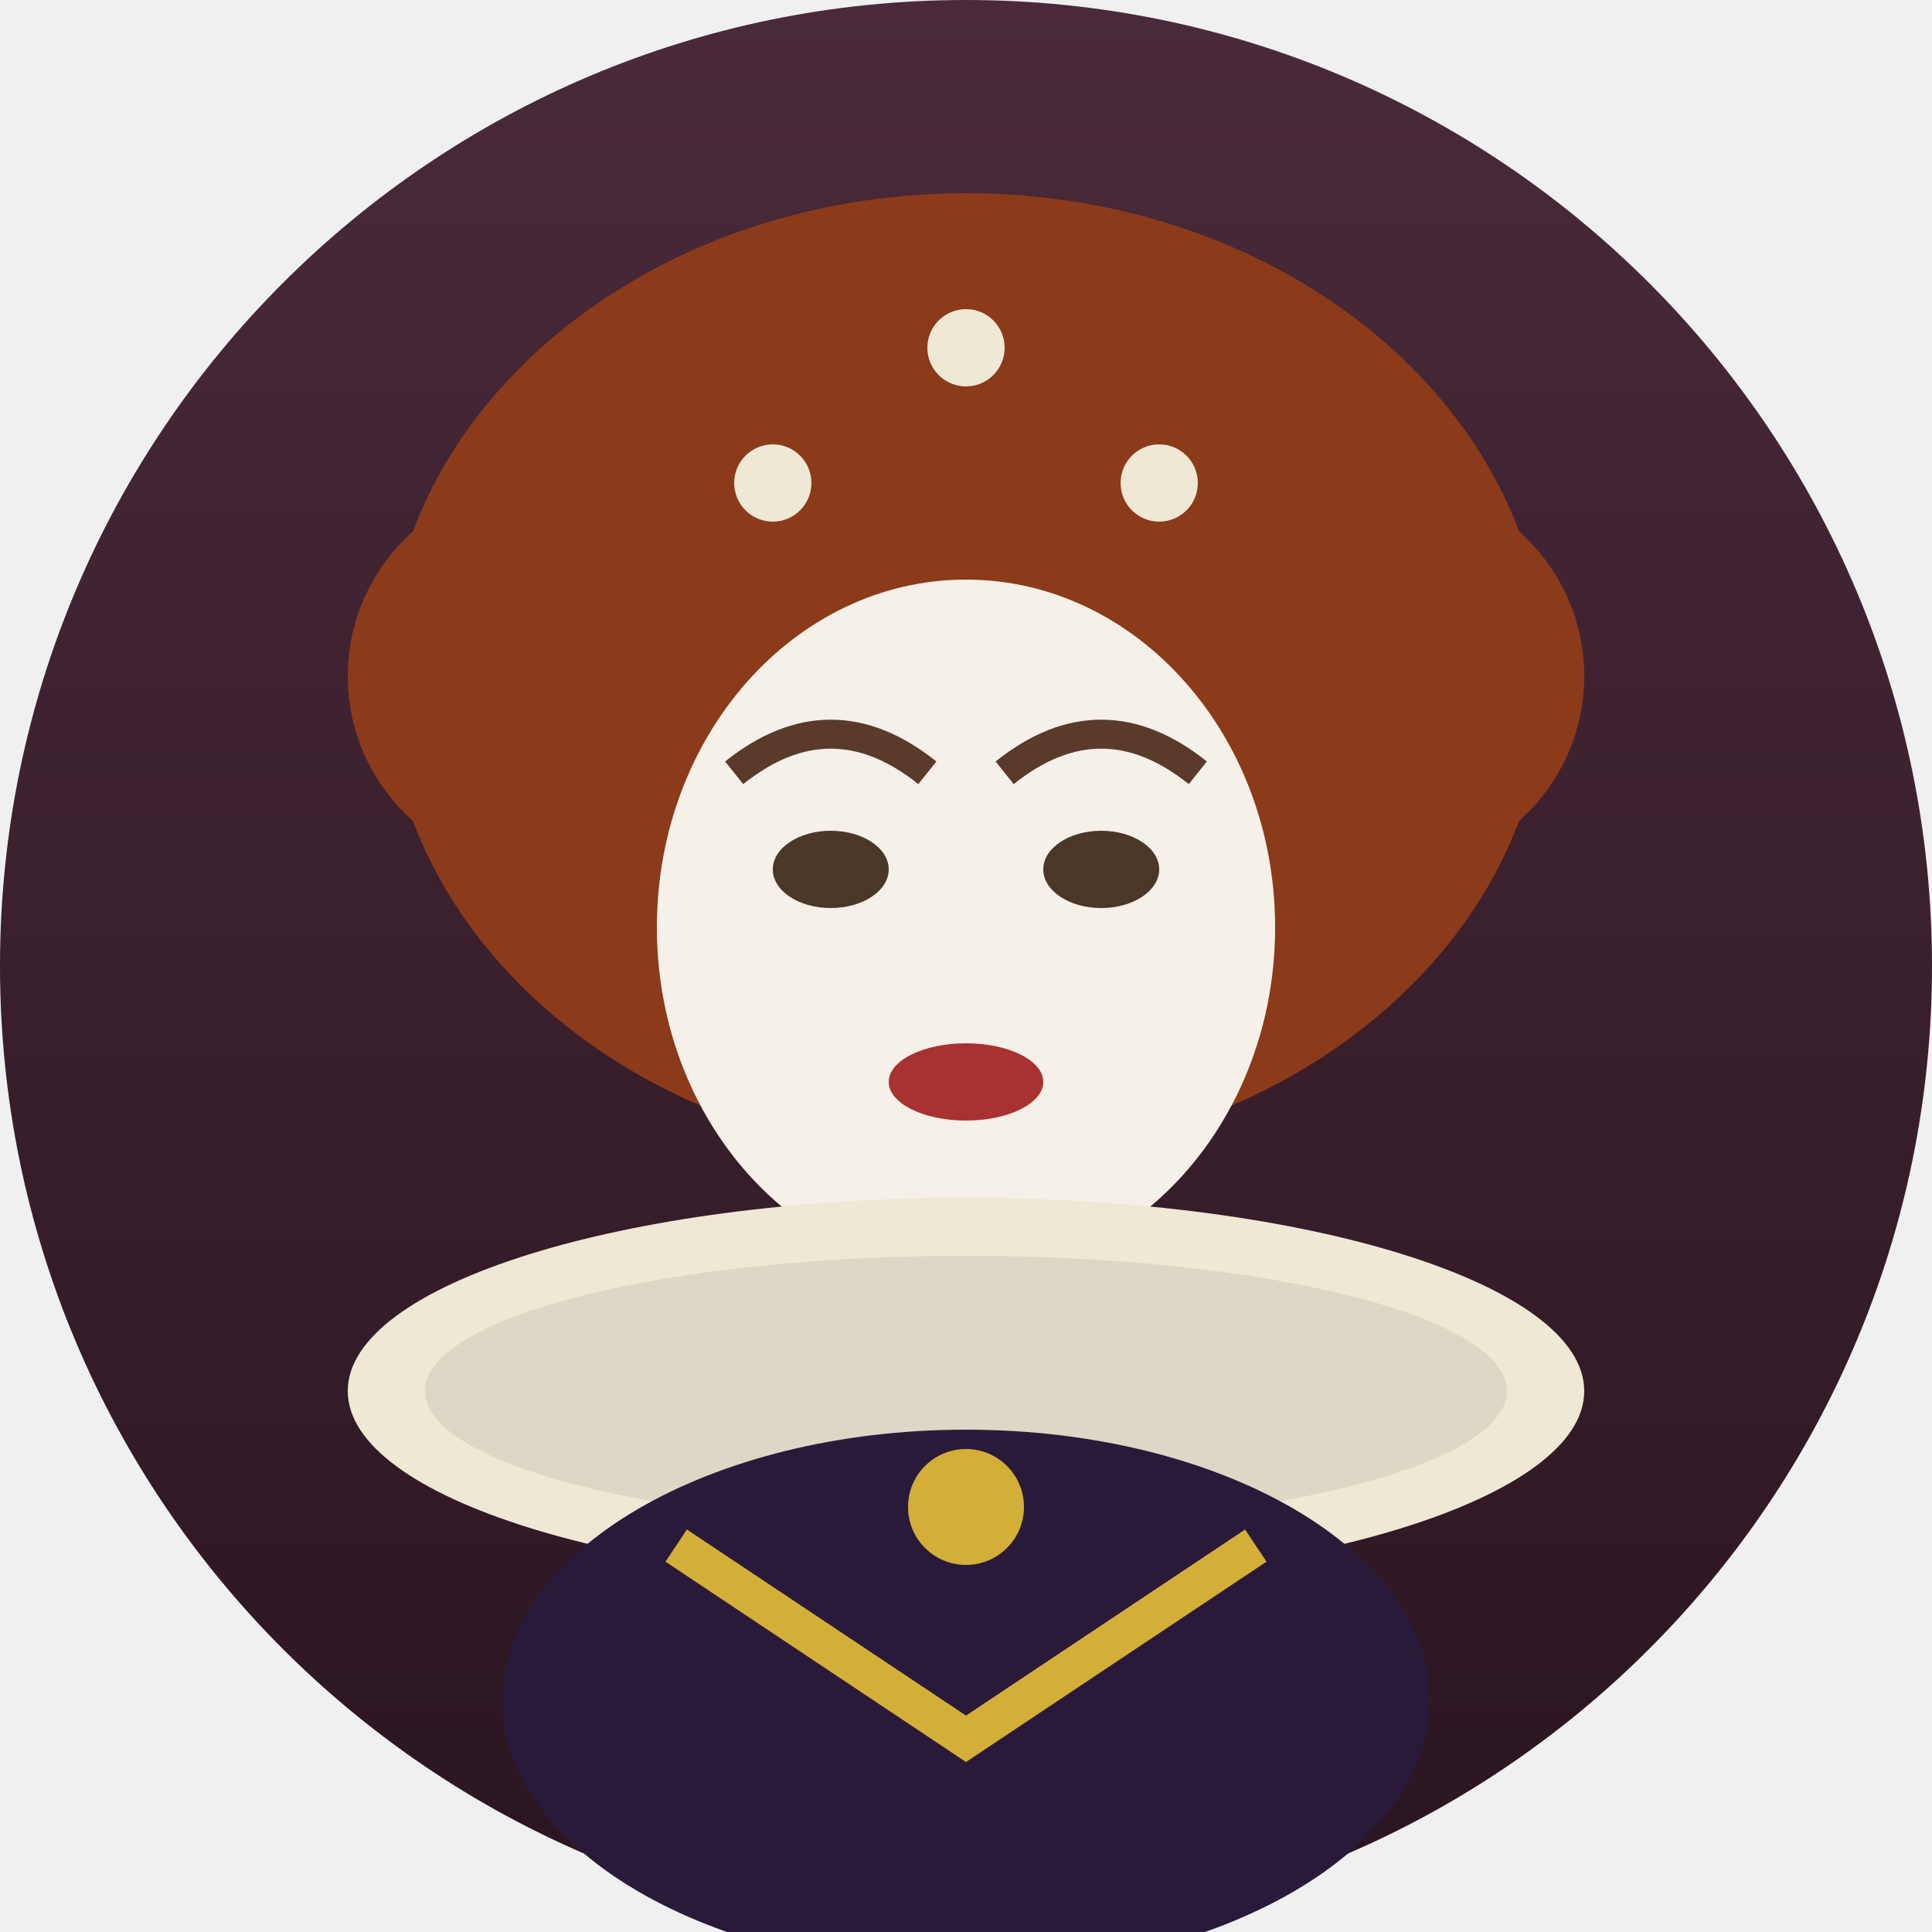
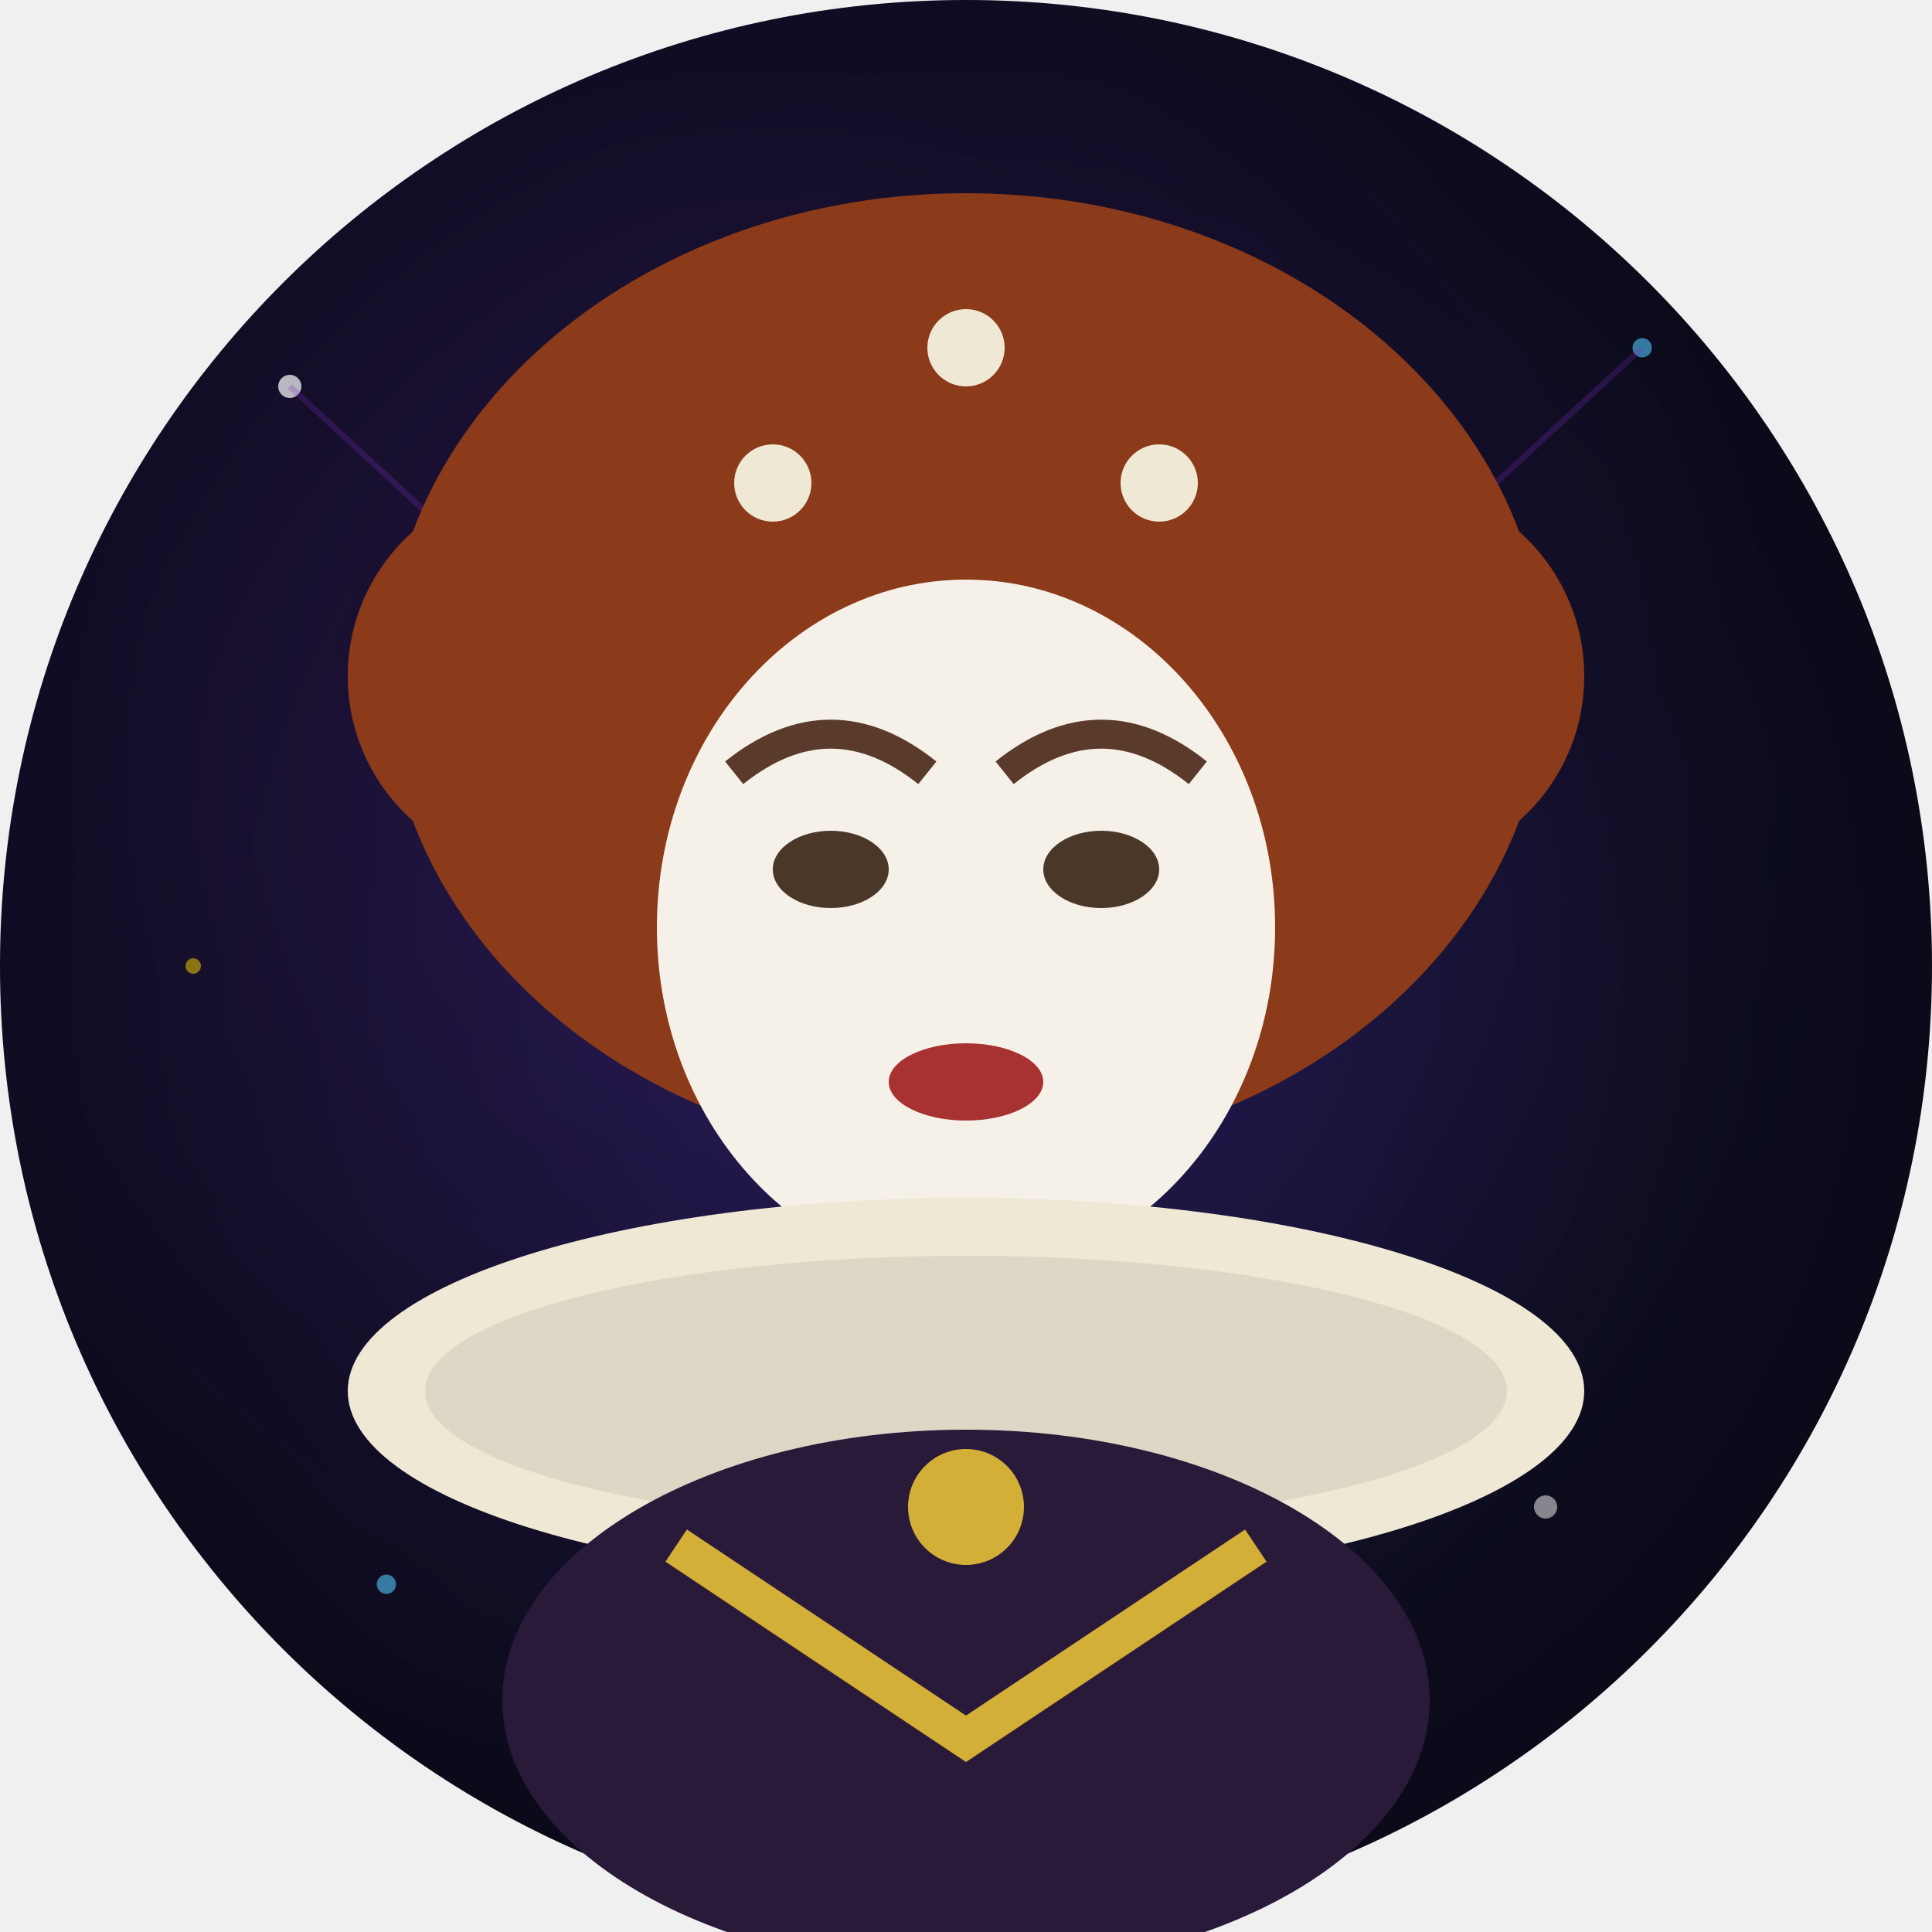
<svg xmlns="http://www.w3.org/2000/svg" viewBox="0 0 100 100">
  <defs>
-     <linearGradient id="bgEliz" x1="0%" y1="0%" x2="0%" y2="100%">
-       <stop offset="0%" style="stop-color:#4a2a3a" />
-       <stop offset="100%" style="stop-color:#2a1520" />
-     </linearGradient>
+     <radialGradient id="cosmicBgElizabeth" cx="50%" cy="50%" r="70%">
+       <stop offset="0%" style="stop-color:#1a1a4a" />
+       <stop offset="50%" style="stop-color:#0d0d20" />
+       <stop offset="100%" style="stop-color:#050510" />
+     </radialGradient>
+     <radialGradient id="nebulaElizabeth" cx="40%" cy="40%" r="55%">
+       <stop offset="0%" style="stop-color:#7b2cbf;stop-opacity:0.2" />
+       <stop offset="100%" style="stop-color:#7b2cbf;stop-opacity:0" />
+     </radialGradient>
  </defs>
-   <circle cx="50" cy="50" r="50" fill="url(#bgEliz)" />
+   <circle cx="50" cy="50" r="50" fill="url(#cosmicBgElizabeth)" />
+   <circle cx="50" cy="50" r="50" fill="url(#nebulaElizabeth)" />
+   <circle cx="15" cy="20" r="0.6" fill="#fff" opacity="0.7" />
+   <circle cx="85" cy="18" r="0.5" fill="#4fc3f7" opacity="0.6" />
+   <circle cx="80" cy="78" r="0.6" fill="#fff" opacity="0.5" />
+   <circle cx="20" cy="82" r="0.5" fill="#4fc3f7" opacity="0.6" />
+   <circle cx="10" cy="50" r="0.4" fill="#ffd700" opacity="0.5" />
+   <path d="M15 20 L28 32 M85 18 L72 30" stroke="#7b2cbf" stroke-width="0.3" opacity="0.25" />
  <ellipse cx="50" cy="35" rx="30" ry="25" fill="#8b3a1a" />
  <circle cx="28" cy="35" r="10" fill="#8b3a1a" />
  <circle cx="72" cy="35" r="10" fill="#8b3a1a" />
  <circle cx="35" cy="22" r="6" fill="#8b3a1a" />
  <circle cx="65" cy="22" r="6" fill="#8b3a1a" />
  <circle cx="40" cy="25" r="2" fill="#eee8d5" />
  <circle cx="60" cy="25" r="2" fill="#eee8d5" />
  <circle cx="50" cy="18" r="2" fill="#eee8d5" />
  <ellipse cx="50" cy="48" rx="16" ry="18" fill="#f5f0e8" />
  <path d="M38 40 Q43 36 48 40" stroke="#5a3a2a" stroke-width="1.5" fill="none" />
  <path d="M52 40 Q57 36 62 40" stroke="#5a3a2a" stroke-width="1.5" fill="none" />
  <ellipse cx="43" cy="45" rx="3" ry="2" fill="#4a3728" />
  <ellipse cx="57" cy="45" rx="3" ry="2" fill="#4a3728" />
  <ellipse cx="50" cy="56" rx="4" ry="2" fill="#a83232" />
  <ellipse cx="50" cy="72" rx="32" ry="10" fill="#eee8d5" />
  <ellipse cx="50" cy="72" rx="28" ry="7" fill="#ddd8c5" />
  <ellipse cx="50" cy="88" rx="24" ry="14" fill="#2a1a3a" />
  <path d="M35 80 L50 90 L65 80" stroke="#d4af37" stroke-width="2" fill="none" />
  <circle cx="50" cy="78" r="3" fill="#d4af37" />
</svg>
